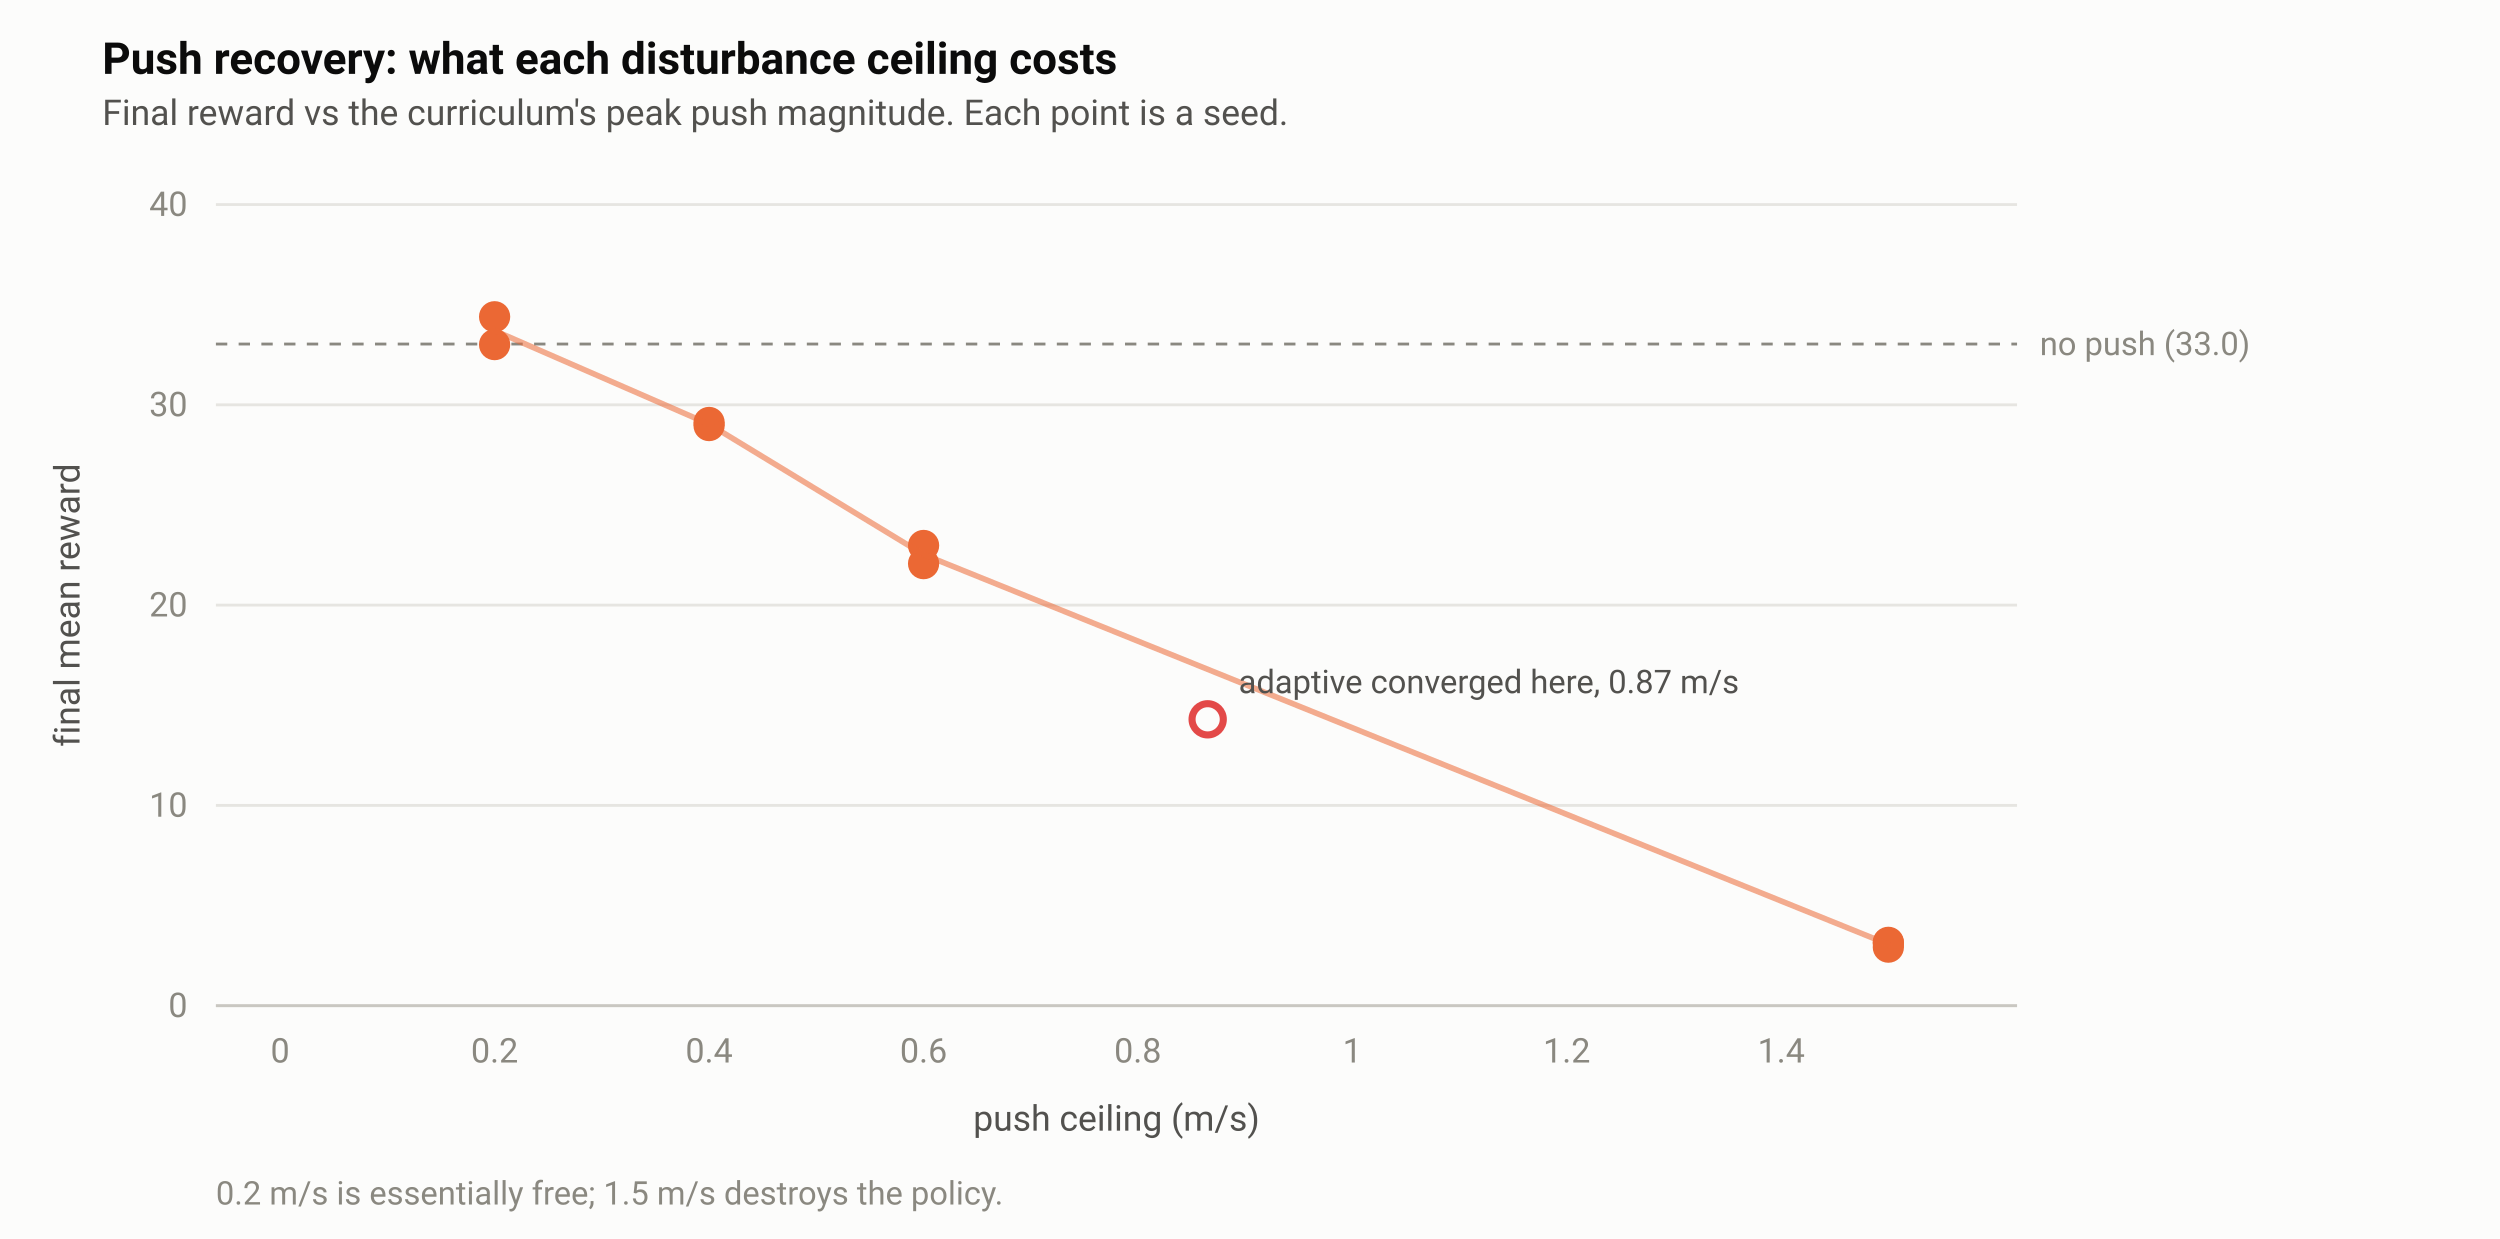
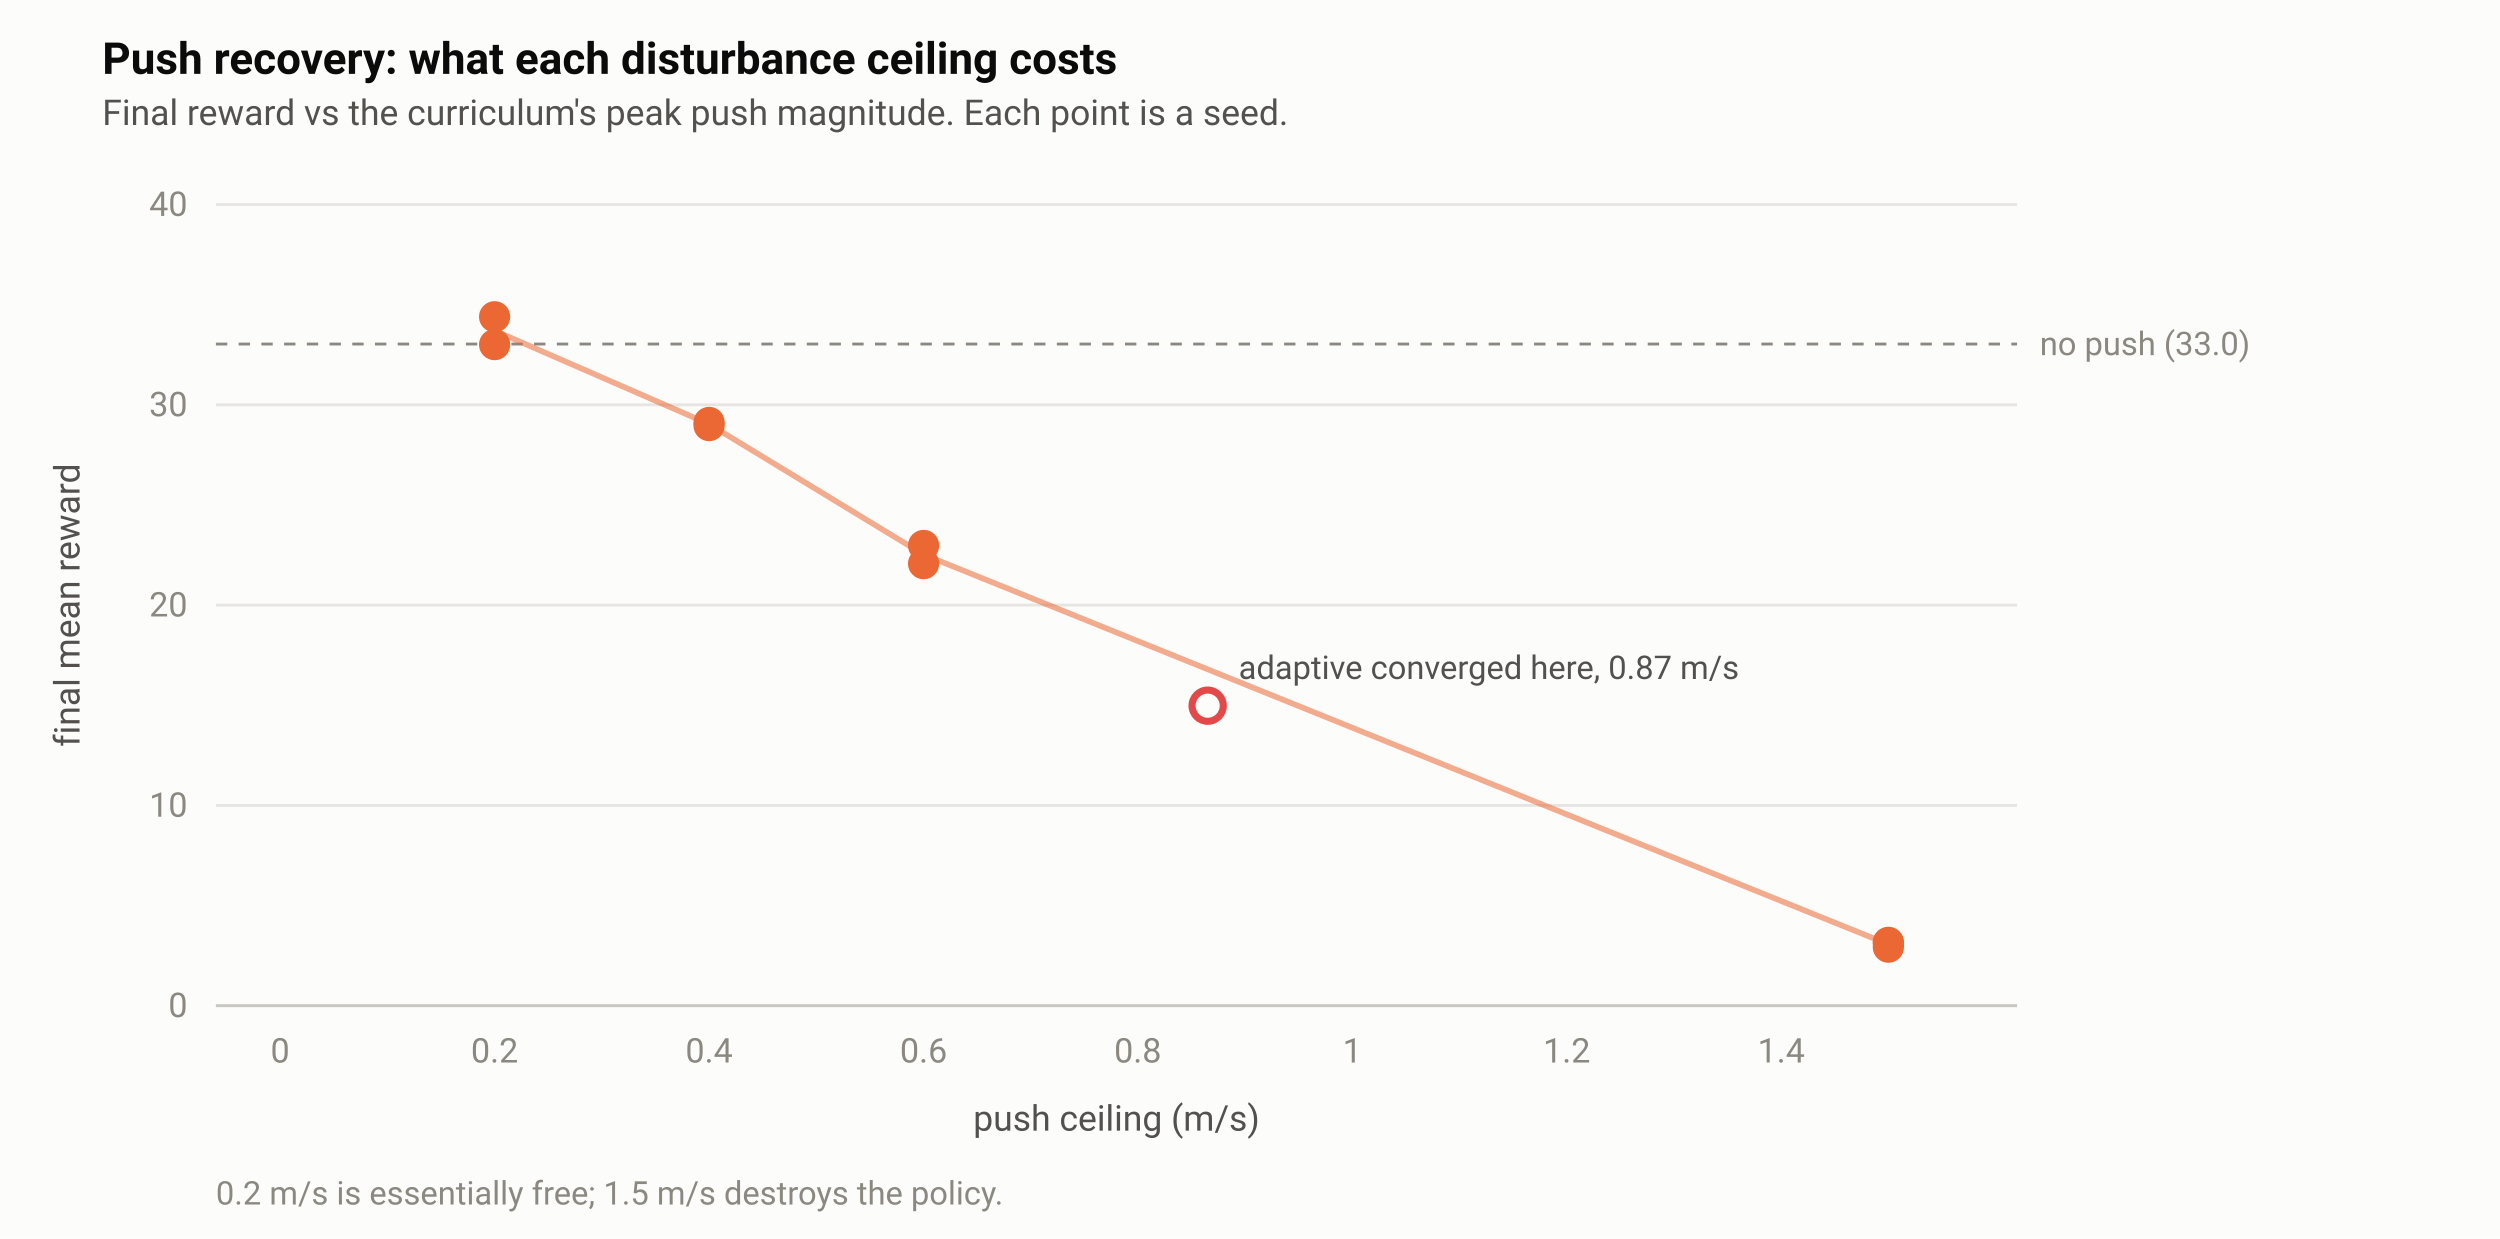
<svg xmlns="http://www.w3.org/2000/svg" width="880" height="436" viewBox="0 0 880 436" role="img">
  <rect width="880" height="436" fill="#fcfcfb" />
  <text x="36" y="26" font-size="15.5" font-weight="600" fill="#0b0b0b" font-family="ui-sans-serif,-apple-system,'Segoe UI',Roboto,Helvetica,Arial,sans-serif">Push recovery: what each disturbance ceiling costs</text>
  <text x="36" y="44" font-size="12.5" fill="#52514e" font-family="ui-sans-serif,-apple-system,'Segoe UI',Roboto,Helvetica,Arial,sans-serif">Final reward vs the curriculum's peak push magnitude. Each point is a seed.</text>
  <line x1="76" y1="354.0" x2="710" y2="354.0" stroke="#e6e5e1" stroke-width="1" />
  <text x="66" y="358.0" text-anchor="end" font-size="12" fill="#8a8880" font-family="ui-sans-serif,-apple-system,'Segoe UI',Roboto,Helvetica,Arial,sans-serif">0</text>
  <line x1="76" y1="283.5" x2="710" y2="283.5" stroke="#e6e5e1" stroke-width="1" />
  <text x="66" y="287.5" text-anchor="end" font-size="12" fill="#8a8880" font-family="ui-sans-serif,-apple-system,'Segoe UI',Roboto,Helvetica,Arial,sans-serif">10</text>
  <line x1="76" y1="213.0" x2="710" y2="213.0" stroke="#e6e5e1" stroke-width="1" />
  <text x="66" y="217.0" text-anchor="end" font-size="12" fill="#8a8880" font-family="ui-sans-serif,-apple-system,'Segoe UI',Roboto,Helvetica,Arial,sans-serif">20</text>
  <line x1="76" y1="142.5" x2="710" y2="142.5" stroke="#e6e5e1" stroke-width="1" />
  <text x="66" y="146.5" text-anchor="end" font-size="12" fill="#8a8880" font-family="ui-sans-serif,-apple-system,'Segoe UI',Roboto,Helvetica,Arial,sans-serif">30</text>
  <line x1="76" y1="72.0" x2="710" y2="72.0" stroke="#e6e5e1" stroke-width="1" />
  <text x="66" y="76.0" text-anchor="end" font-size="12" fill="#8a8880" font-family="ui-sans-serif,-apple-system,'Segoe UI',Roboto,Helvetica,Arial,sans-serif">40</text>
  <text x="98.6" y="374" text-anchor="middle" font-size="12" fill="#8a8880" font-family="ui-sans-serif,-apple-system,'Segoe UI',Roboto,Helvetica,Arial,sans-serif">0</text>
  <text x="174.1" y="374" text-anchor="middle" font-size="12" fill="#8a8880" font-family="ui-sans-serif,-apple-system,'Segoe UI',Roboto,Helvetica,Arial,sans-serif">0.2</text>
  <text x="249.6" y="374" text-anchor="middle" font-size="12" fill="#8a8880" font-family="ui-sans-serif,-apple-system,'Segoe UI',Roboto,Helvetica,Arial,sans-serif">0.4</text>
  <text x="325.1" y="374" text-anchor="middle" font-size="12" fill="#8a8880" font-family="ui-sans-serif,-apple-system,'Segoe UI',Roboto,Helvetica,Arial,sans-serif">0.6</text>
  <text x="400.5" y="374" text-anchor="middle" font-size="12" fill="#8a8880" font-family="ui-sans-serif,-apple-system,'Segoe UI',Roboto,Helvetica,Arial,sans-serif">0.8</text>
  <text x="476.0" y="374" text-anchor="middle" font-size="12" fill="#8a8880" font-family="ui-sans-serif,-apple-system,'Segoe UI',Roboto,Helvetica,Arial,sans-serif">1</text>
  <text x="551.5" y="374" text-anchor="middle" font-size="12" fill="#8a8880" font-family="ui-sans-serif,-apple-system,'Segoe UI',Roboto,Helvetica,Arial,sans-serif">1.2</text>
  <text x="627.0" y="374" text-anchor="middle" font-size="12" fill="#8a8880" font-family="ui-sans-serif,-apple-system,'Segoe UI',Roboto,Helvetica,Arial,sans-serif">1.4</text>
  <line x1="76" y1="354" x2="710" y2="354" stroke="#c9c7c1" stroke-width="1" />
  <text x="393" y="398" text-anchor="middle" font-size="12.5" fill="#52514e" font-family="ui-sans-serif,-apple-system,'Segoe UI',Roboto,Helvetica,Arial,sans-serif">push ceiling (m/s)</text>
  <text transform="translate(28,213) rotate(-90)" text-anchor="middle" font-size="12.5" fill="#52514e" font-family="ui-sans-serif,-apple-system,'Segoe UI',Roboto,Helvetica,Arial,sans-serif">final mean reward</text>
  <line x1="76" y1="121.1" x2="710" y2="121.1" stroke="#8a8880" stroke-width="1" stroke-dasharray="4 4" />
  <text x="718" y="125" font-size="11.5" fill="#8a8880" font-family="ui-sans-serif,-apple-system,'Segoe UI',Roboto,Helvetica,Arial,sans-serif">no push (33.0)</text>
  <circle cx="174.1" cy="121.3" r="4.5" fill="#eb6834" stroke="#eb6834" stroke-width="2" />
  <circle cx="174.1" cy="111.5" r="4.5" fill="#eb6834" stroke="#eb6834" stroke-width="2" />
  <circle cx="249.6" cy="148.7" r="4.5" fill="#eb6834" stroke="#eb6834" stroke-width="2" />
  <circle cx="249.6" cy="149.8" r="4.5" fill="#eb6834" stroke="#eb6834" stroke-width="2" />
  <circle cx="325.1" cy="198.4" r="4.5" fill="#eb6834" stroke="#eb6834" stroke-width="2" />
  <circle cx="325.1" cy="192.0" r="4.5" fill="#eb6834" stroke="#eb6834" stroke-width="2" />
  <circle cx="664.7" cy="333.4" r="4.5" fill="#eb6834" stroke="#eb6834" stroke-width="2" />
  <circle cx="664.7" cy="332.0" r="4.5" fill="#eb6834" stroke="#eb6834" stroke-width="2" />
  <circle cx="664.7" cy="331.7" r="4.5" fill="#eb6834" stroke="#eb6834" stroke-width="2" />
  <path d="M174.1,116.4 L249.6,149.3 L325.1,195.2 L664.7,332.4" fill="none" stroke="#eb6834" stroke-width="2" stroke-linejoin="round" stroke-linecap="round" opacity="0.55" />
-   <circle cx="425.1" cy="253.2" r="5.5" fill="none" stroke="#e34948" stroke-width="2.5" />
-   <text x="436" y="244" font-size="11.5" fill="#52514e" font-family="ui-sans-serif,-apple-system,'Segoe UI',Roboto,Helvetica,Arial,sans-serif">adaptive converged here, 0.87 m/s</text>
+   <circle cx="425.1" cy="248.4" r="5.5" fill="none" stroke="#e34948" stroke-width="2.5" />
+   <text x="436" y="239" font-size="11.5" fill="#52514e" font-family="ui-sans-serif,-apple-system,'Segoe UI',Roboto,Helvetica,Arial,sans-serif">adaptive converged here, 0.87 m/s</text>
  <text x="76" y="424" font-size="11.5" fill="#8a8880" font-family="ui-sans-serif,-apple-system,'Segoe UI',Roboto,Helvetica,Arial,sans-serif">0.2 m/s is essentially free; 1.5 m/s destroys the policy.</text>
</svg>
